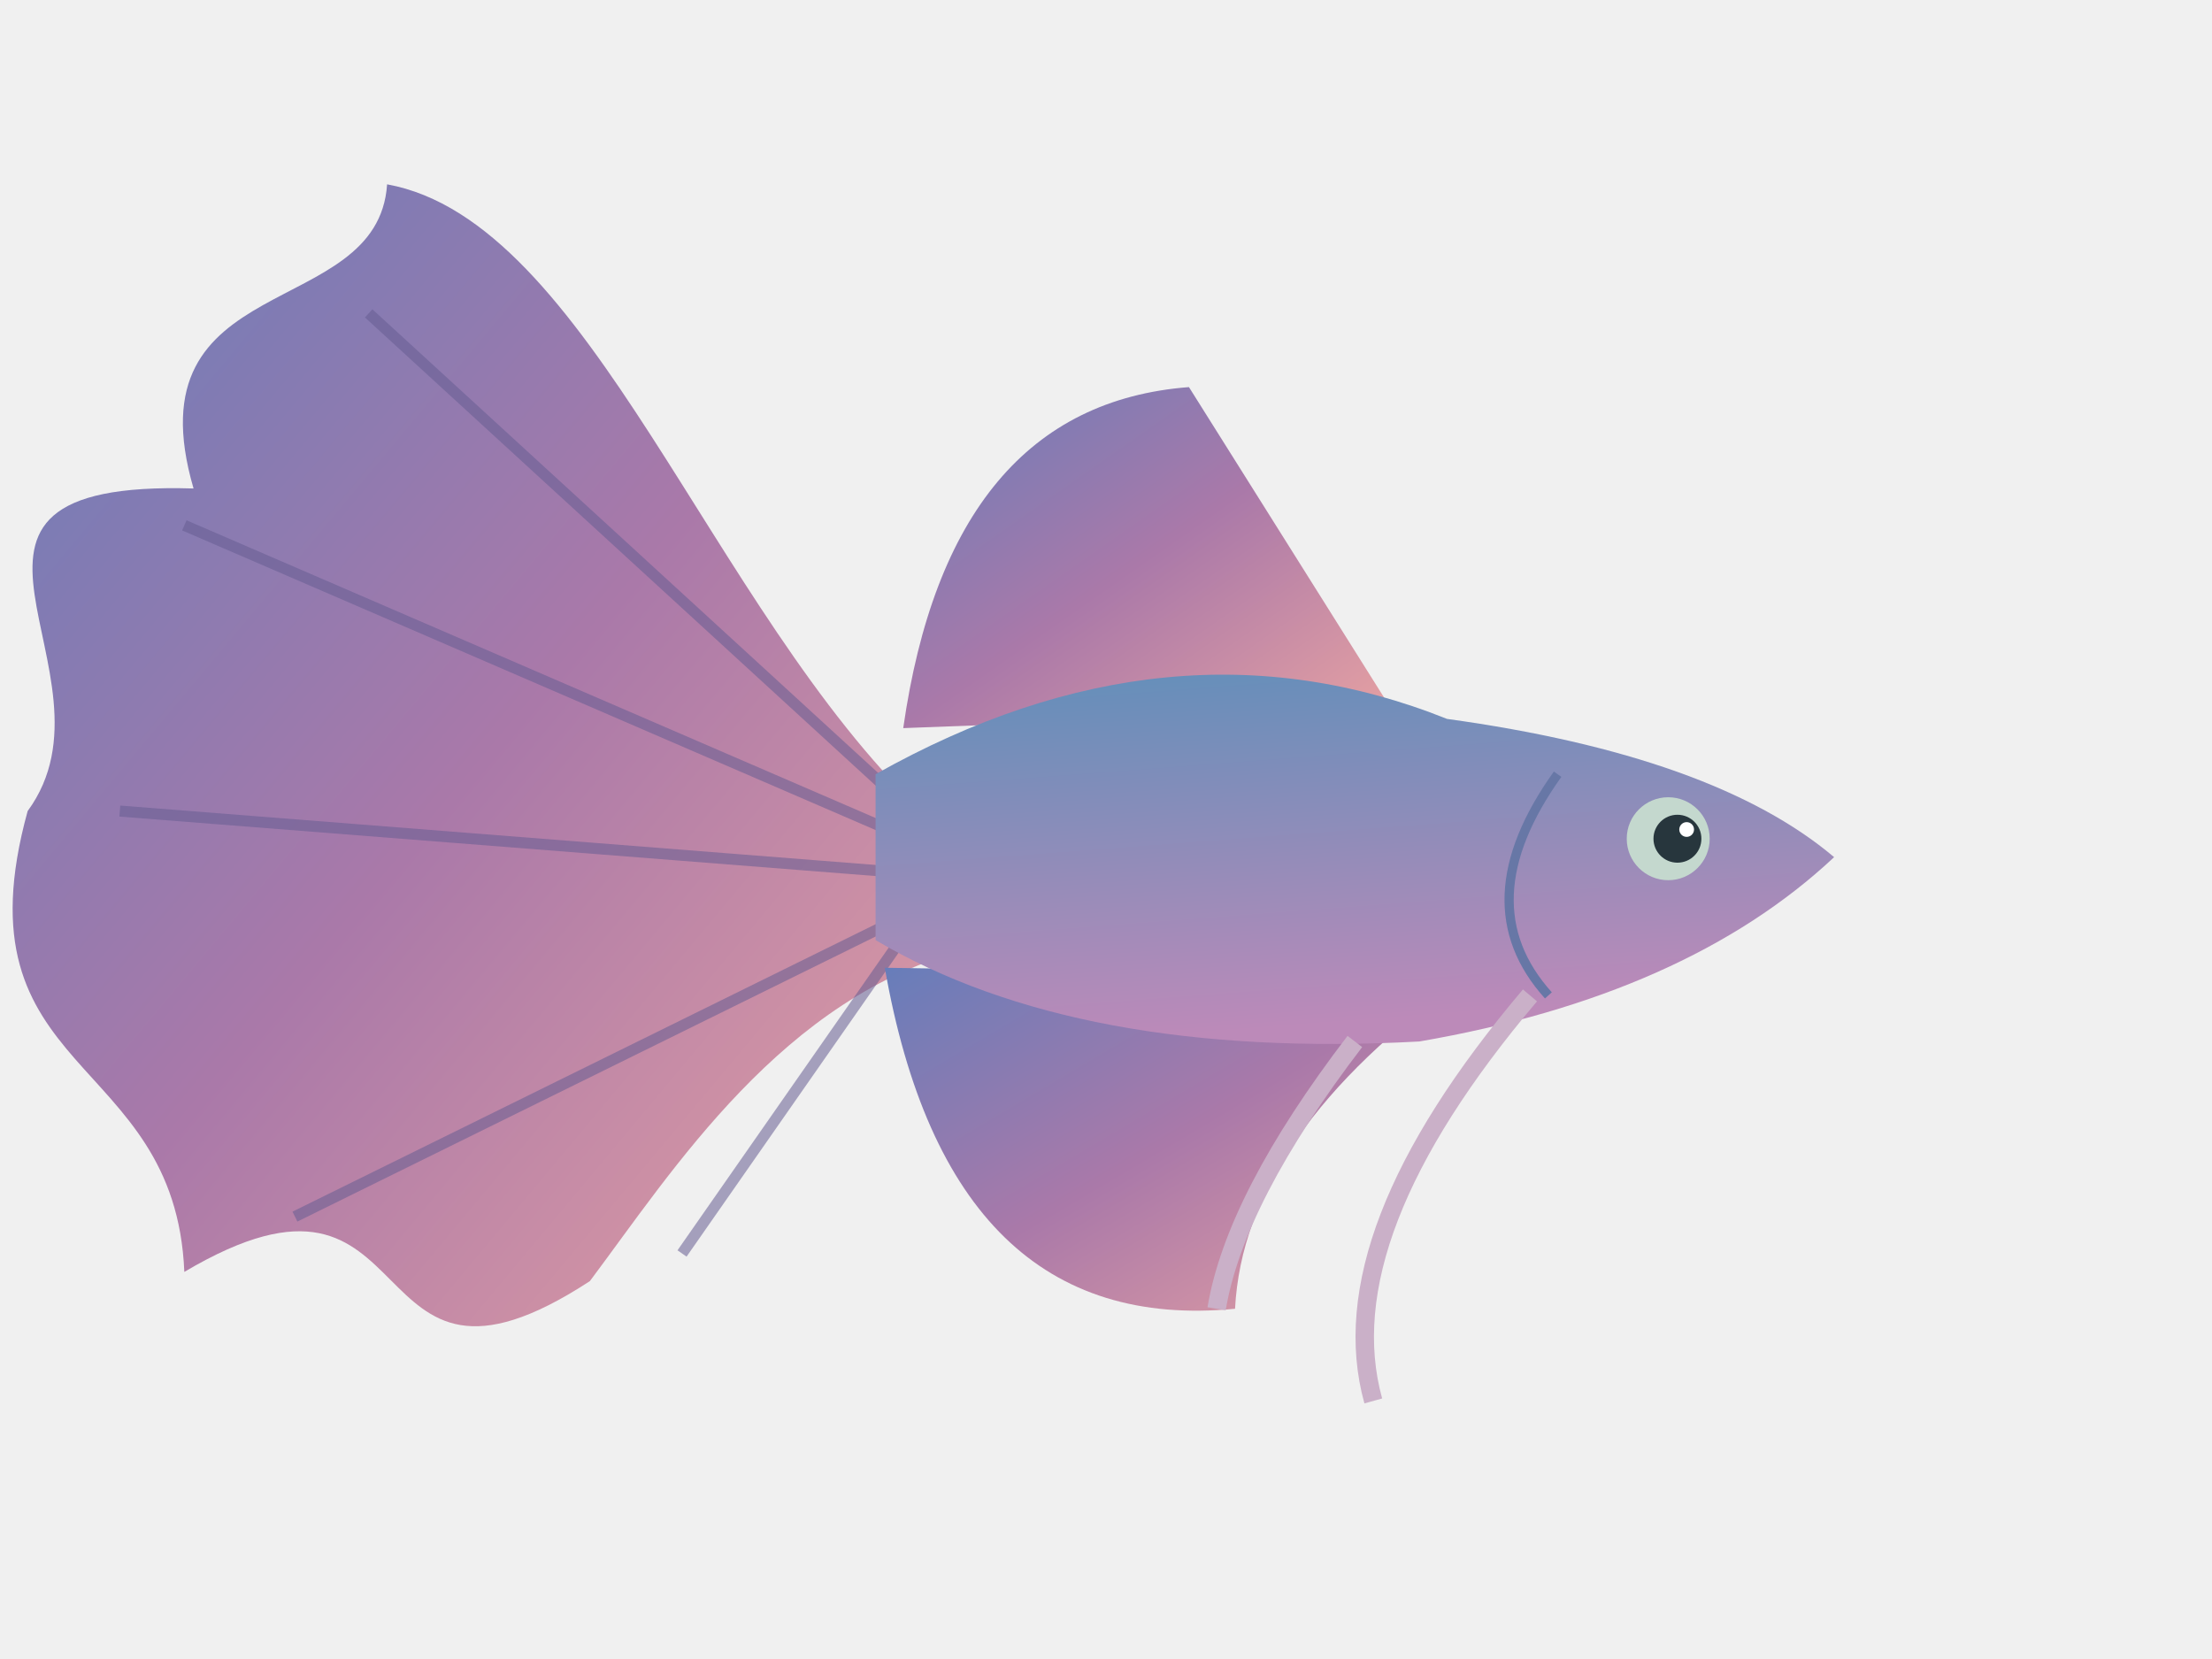
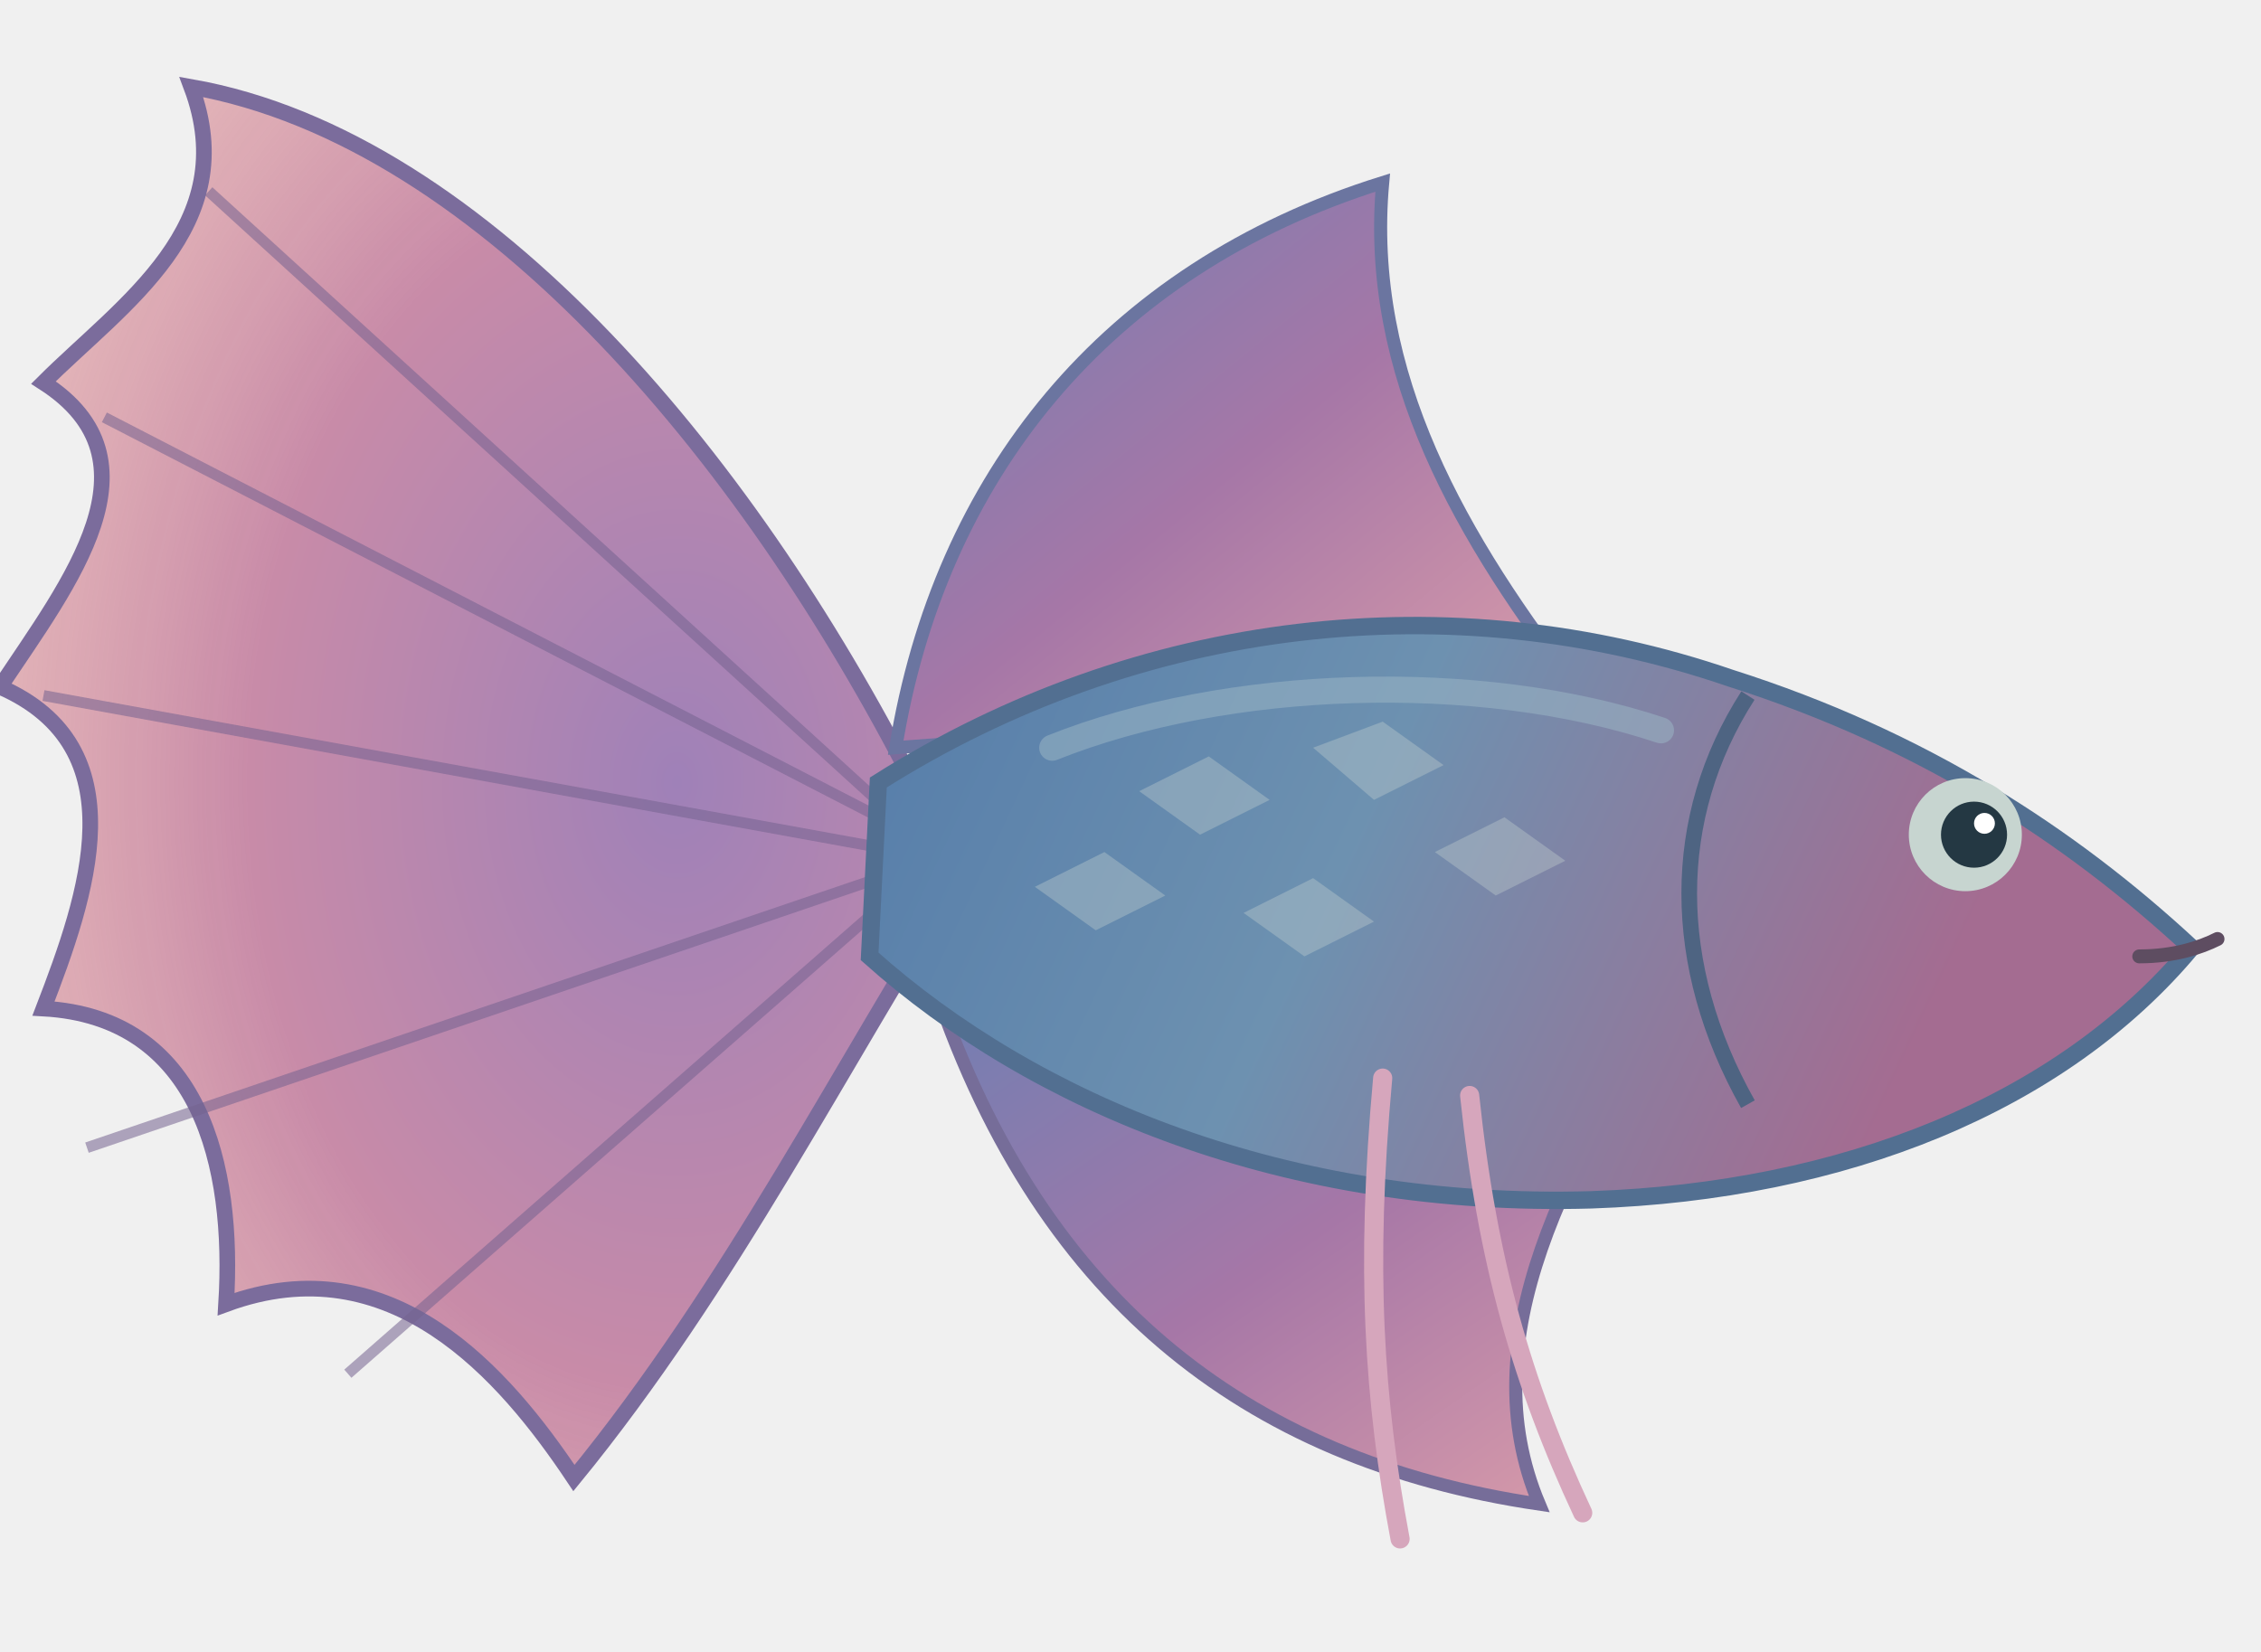
- <svg xmlns="http://www.w3.org/2000/svg" viewBox="0 0 240 180">
+ <svg xmlns="http://www.w3.org/2000/svg" viewBox="0 0 260 190">
  <defs>
-     <linearGradient id="fin" x2="1" y2="1">
-       <stop stop-color="#677dba" />
-       <stop offset=".5" stop-color="#aa79a9" />
-       <stop offset="1" stop-color="#e8a2a2" />
+     <radialGradient id="bt-tail" cx="70%" cy="50%" r="80%">
+       <stop stop-color="#9f81b8" />
+       <stop offset=".55" stop-color="#c88ba8" />
+       <stop offset="1" stop-color="#e6aaa8" stop-opacity=".7" />
+     </radialGradient>
+     <linearGradient id="bt-body" x1="105" y1="72" x2="218" y2="125" gradientUnits="userSpaceOnUse">
+       <stop stop-color="#577eaa" />
+       <stop offset=".45" stop-color="#6d91b0" />
+       <stop offset="1" stop-color="#a46c91" />
    </linearGradient>
-     <linearGradient id="body" x2=".2" y2="1">
-       <stop stop-color="#618fba" />
-       <stop offset="1" stop-color="#bc8ab9" />
+     <linearGradient id="bt-fin" x1="0" y1="0" x2="1" y2="1">
+       <stop stop-color="#6f7fb3" />
+       <stop offset=".5" stop-color="#a677a7" />
+       <stop offset="1" stop-color="#dfa0aa" />
    </linearGradient>
  </defs>
-   <path d="M100 88C77 66 64 24 42 20 41 35 14 29 21 53-12 52 14 73 3 88-5 117 19 114 20 138 47 122 38 156 64 139 73 127 85 108 105 103Z" fill="url(#fin)" />
-   <path d="M100 89 40 34m61 58L20 57m82 38L13 88m90 9-71 35m72-39-30 43" stroke="#665d92" fill="none" stroke-width="1.2" opacity=".55" />
-   <path d="M98 79Q103 44 129 42L151 77Z" fill="url(#fin)" />
-   <path d="M96 105Q103 145 134 142Q135 123 159 106Z" fill="url(#fin)" />
-   <path d="M95 84Q127 66 157 78Q186 82 199 93Q183 108 154 113Q117 115 95 102Z" fill="url(#body)" />
-   <path d="M169 84q-10 14-1 24" stroke="#6777a6" fill="none" />
-   <circle cx="181" cy="91" r="4.5" fill="#c4d8ce" />
-   <circle cx="182" cy="91" r="2.6" fill="#27363d" />
-   <circle cx="183" cy="90" r=".8" fill="white" />
-   <path d="M166 108q-22 26-17 44m-2-39q-13 17-15 29" stroke="#cab0c8" fill="none" stroke-width="2" />
+   <path d="M106 92C87 54 56 16 22 10c6 16-8 25-17 34 14 9 3 23-5 35 16 7 10 24 5 37 18 1 22 18 21 34 19-7 32 8 40 20 18-22 31-48 45-70Z" fill="url(#bt-tail)" stroke="#7b6c9c" stroke-width="1.8" />
+   <g fill="none" stroke="#75628f" stroke-width="1.25" opacity=".55">
+     <path d="m103 94-79-72" />
+     <path d="M105 96 12 48" />
+     <path d="M104 98 5 80" />
+     <path d="m104 100-94 32" />
+     <path d="m105 101-65 57" />
+   </g>
+   <path d="M103 86c5-31 24-55 56-65-2 22 9 41 23 59Z" fill="url(#bt-fin)" stroke="#6b75a0" stroke-width="1.5" />
+   <path d="M107 112c12 37 36 56 70 61-8-19 3-39 17-61Z" fill="url(#bt-fin)" stroke="#766d99" stroke-width="1.5" />
+   <path d="M101 90c30-19 66-23 98-12 22 7 39 18 53 31-15 18-40 28-69 29-35 1-64-11-83-28Z" fill="url(#bt-body)" stroke="#526f91" stroke-width="2" />
+   <path d="M121 86c20-8 49-9 70-2" fill="none" stroke="#9bb6c6" stroke-width="3" stroke-linecap="round" opacity=".52" />
+   <g fill="#c8d4d1" opacity=".35">
+     <path d="m131 91 8-4 7 5-8 4Z" />
+     <path d="m151 86 8-3 7 5-8 4Z" />
+     <path d="m119 102 8-4 7 5-8 4Z" />
+     <path d="m143 105 8-4 7 5-8 4Z" />
+     <path d="m165 98 8-4 7 5-8 4Z" />
+   </g>
+   <path d="M201 80c-9 14-9 31 0 47" fill="none" stroke="#4e6482" stroke-width="1.8" />
+   <path d="M159 124c-2 22-1 37 2 53M169 126c2 19 6 33 13 48" fill="none" stroke="#d6a6bc" stroke-width="2.2" stroke-linecap="round" />
+   <circle cx="226" cy="96" r="6.5" fill="#c7d5d0" />
+   <circle cx="227" cy="96" r="3.8" fill="#243843" />
+   <circle cx="228.2" cy="94.7" r="1.2" fill="#fff" />
+   <path d="M246 110c4 0 7-1 9-2" fill="none" stroke="#5e4d61" stroke-width="1.6" stroke-linecap="round" />
</svg>
